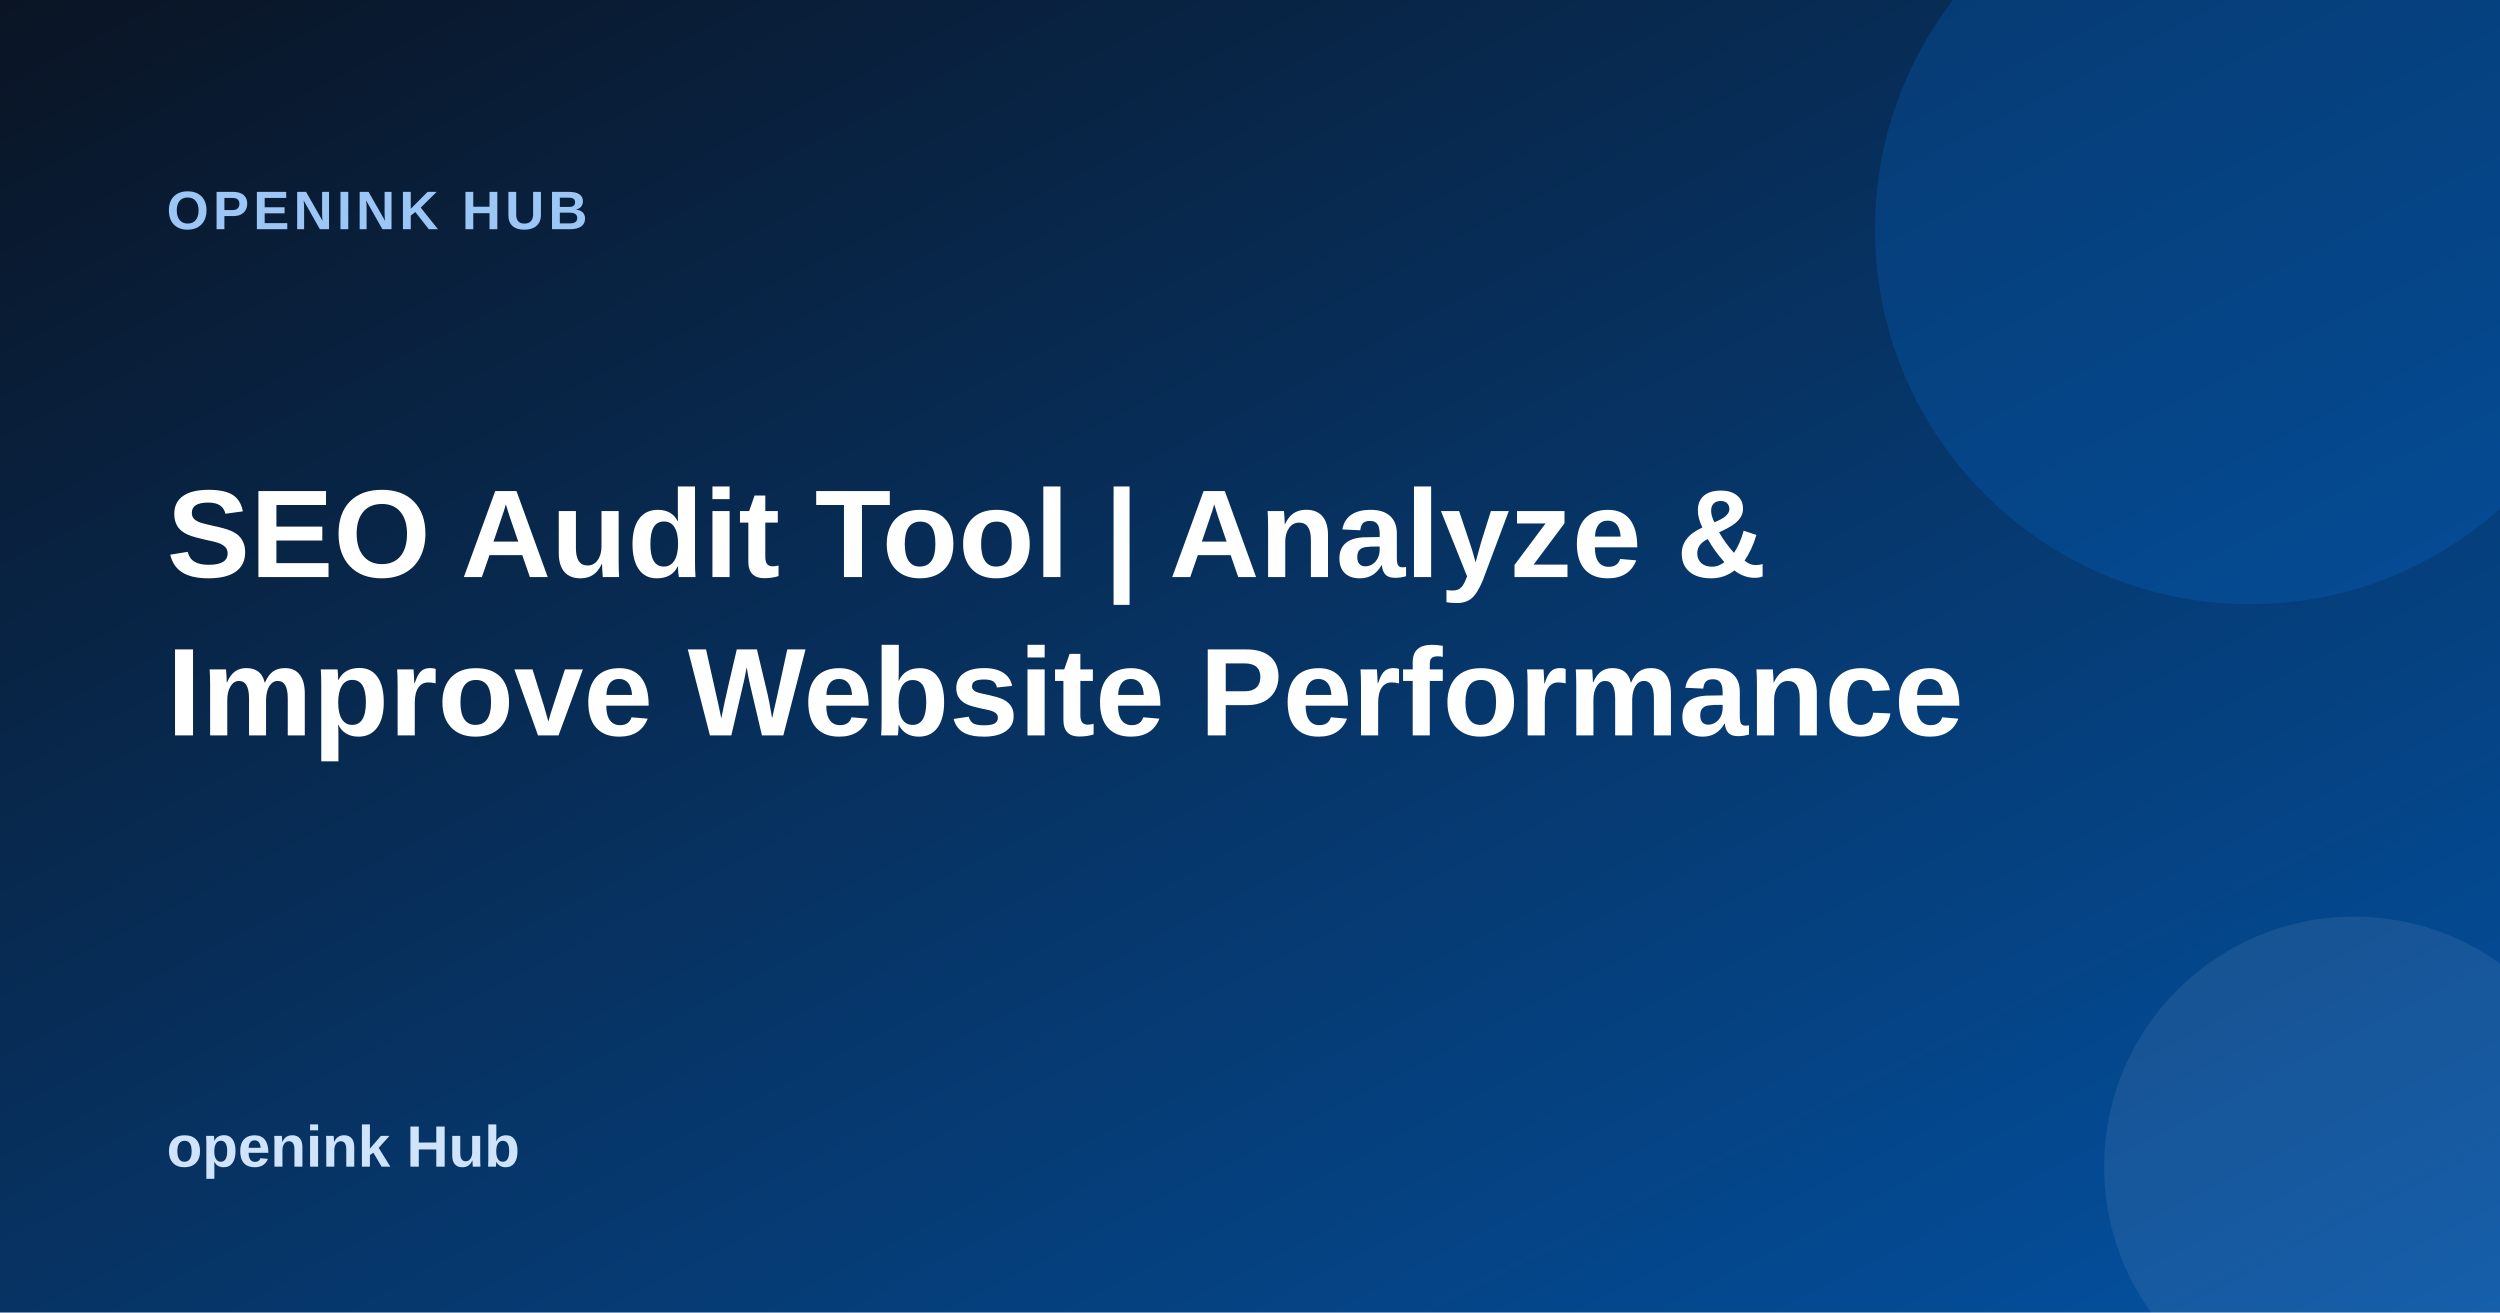
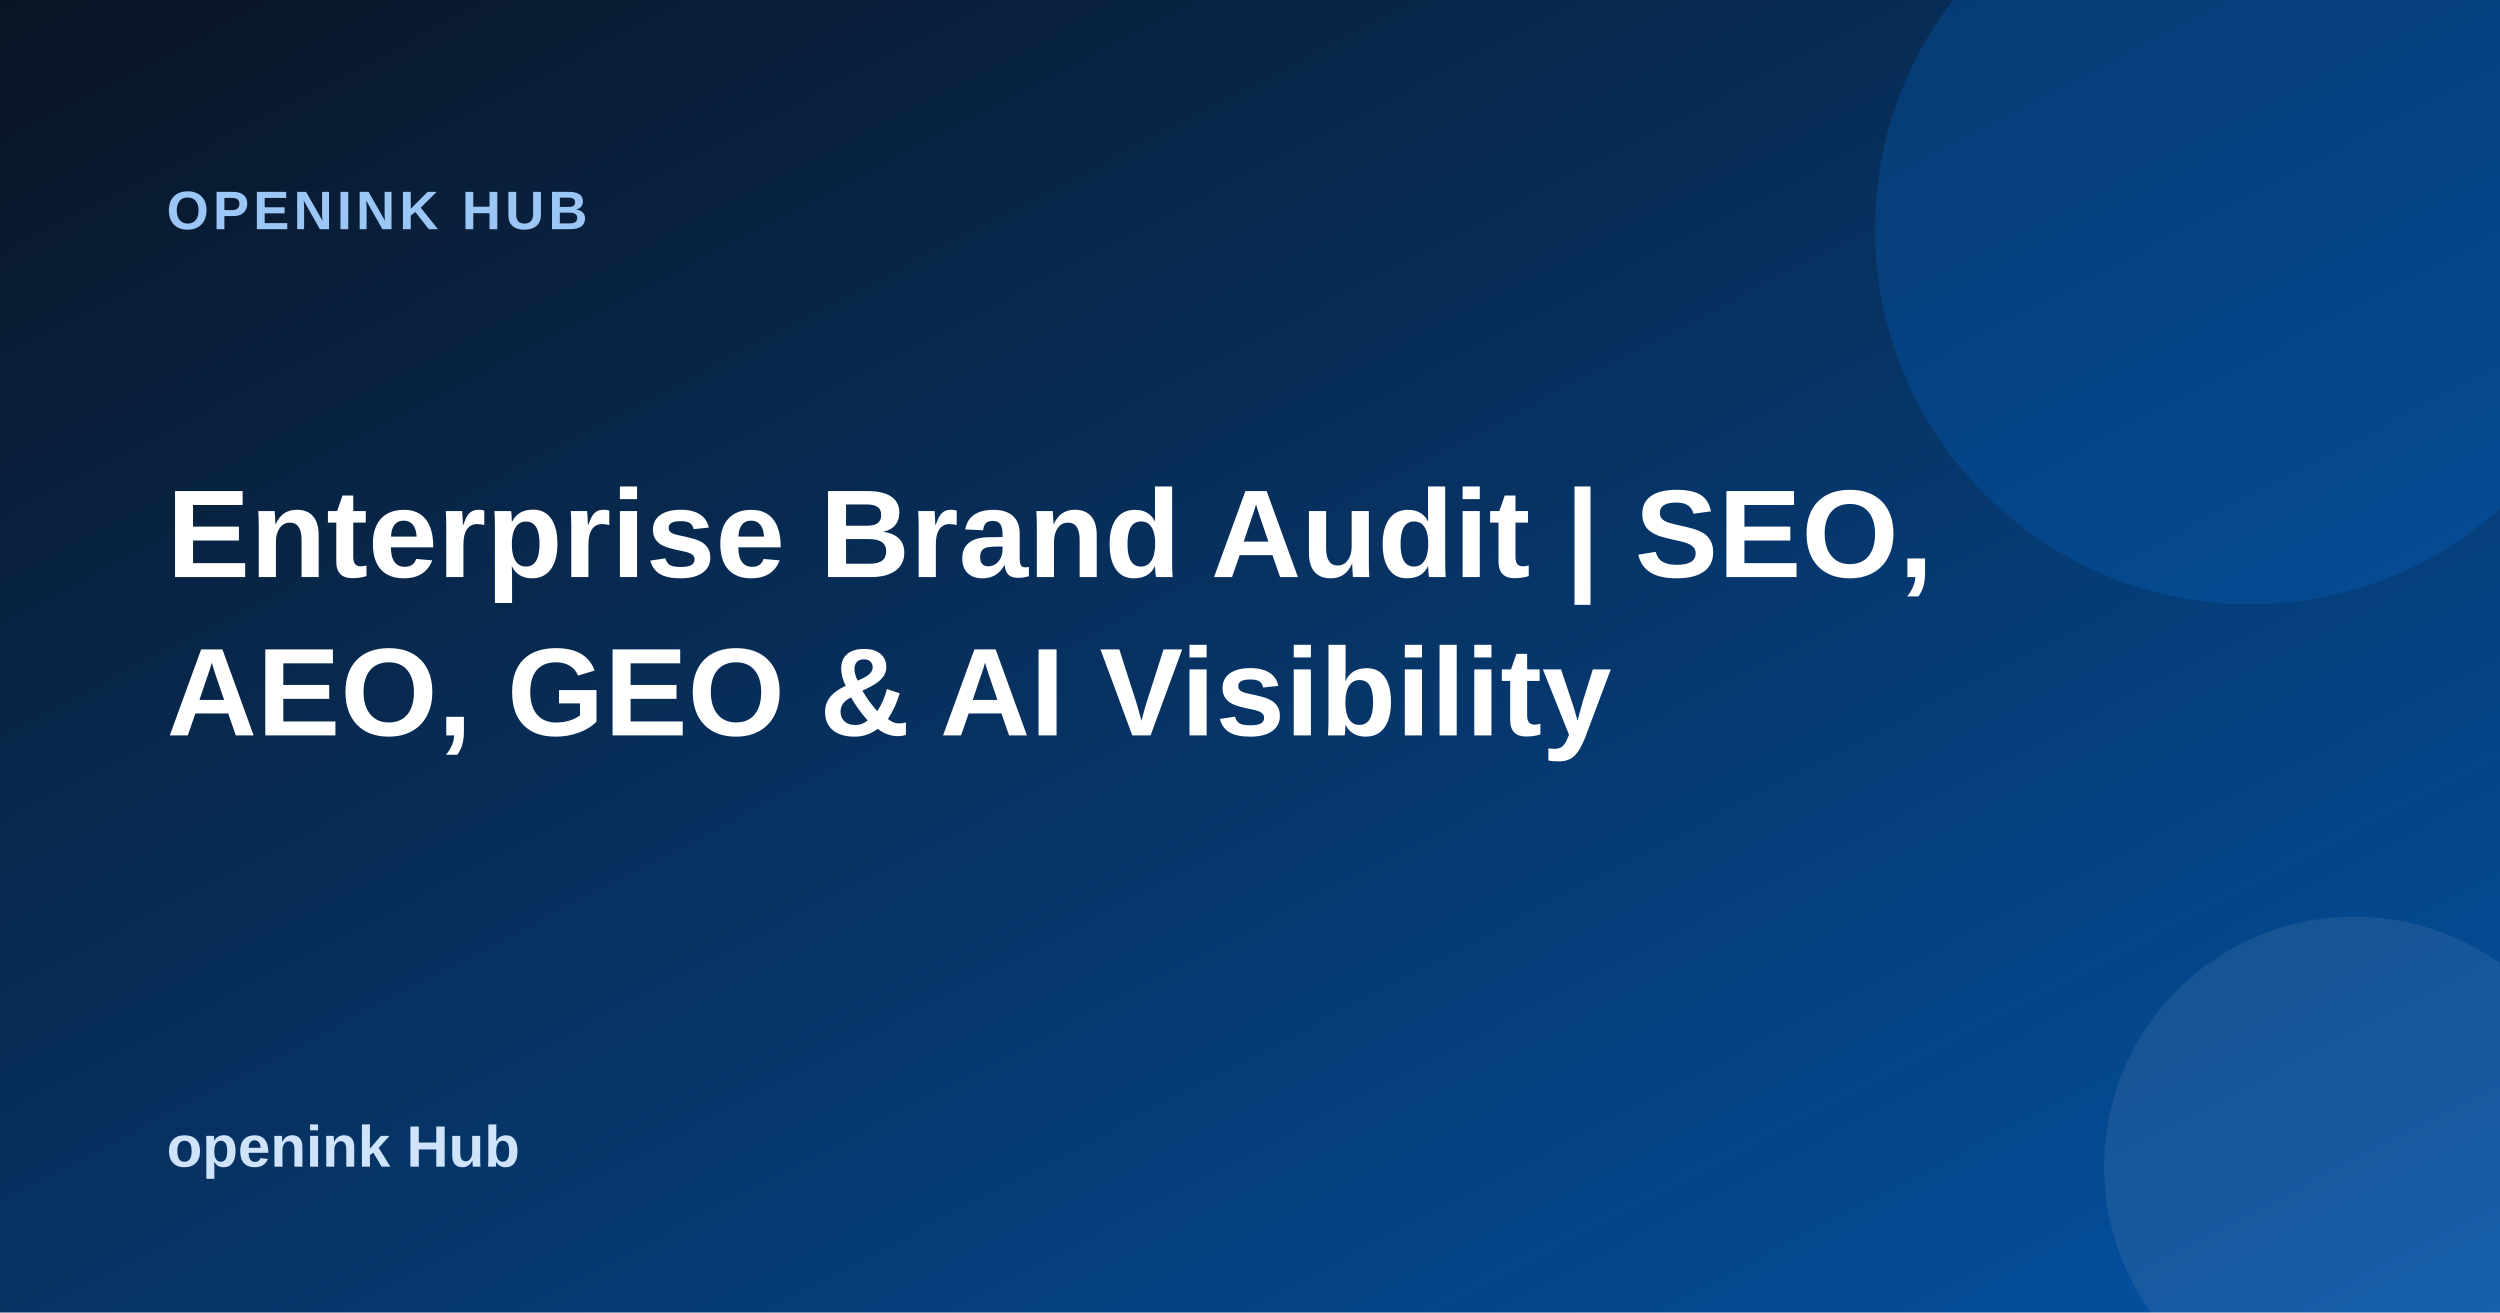
- <svg xmlns="http://www.w3.org/2000/svg" width="1200" height="630" viewBox="0 0 1200 630" role="img" aria-label="SEO Audit Tool | Analyze &amp; Improve Website Performance">
+ <svg xmlns="http://www.w3.org/2000/svg" width="1200" height="630" viewBox="0 0 1200 630" role="img" aria-label="Enterprise Brand Audit | SEO, AEO, GEO &amp; AI Visibility">
  <defs>
    <linearGradient id="g" x1="0" y1="0" x2="1" y2="1">
      <stop offset="0" stop-color="#0a1424" />
      <stop offset="1" stop-color="#0352a3" />
    </linearGradient>
  </defs>
  <rect width="1200" height="630" fill="url(#g)" />
  <circle cx="1080" cy="110" r="180" fill="#046bd2" opacity=".25" />
  <circle cx="1130" cy="560" r="120" fill="#eef5fd" opacity=".08" />
  <text x="80" y="110" fill="#9cc6f5" font-family="Segoe UI,Arial,sans-serif" font-size="26" font-weight="600" letter-spacing="2">OPENINK HUB</text>
-   <text x="80" y="277" fill="#fff" font-family="Segoe UI,Arial,sans-serif" font-size="60" font-weight="700">SEO Audit Tool | Analyze &amp;</text>
-   <text x="80" y="353" fill="#fff" font-family="Segoe UI,Arial,sans-serif" font-size="60" font-weight="700">Improve Website Performance</text>
+   <text x="80" y="277" fill="#fff" font-family="Segoe UI,Arial,sans-serif" font-size="60" font-weight="700">Enterprise Brand Audit | SEO,</text>
+   <text x="80" y="353" fill="#fff" font-family="Segoe UI,Arial,sans-serif" font-size="60" font-weight="700">AEO, GEO &amp; AI Visibility</text>
  <text x="80" y="560" fill="#cfe3fa" font-family="Segoe UI,Arial,sans-serif" font-size="28" font-weight="600">openink Hub</text>
</svg>
